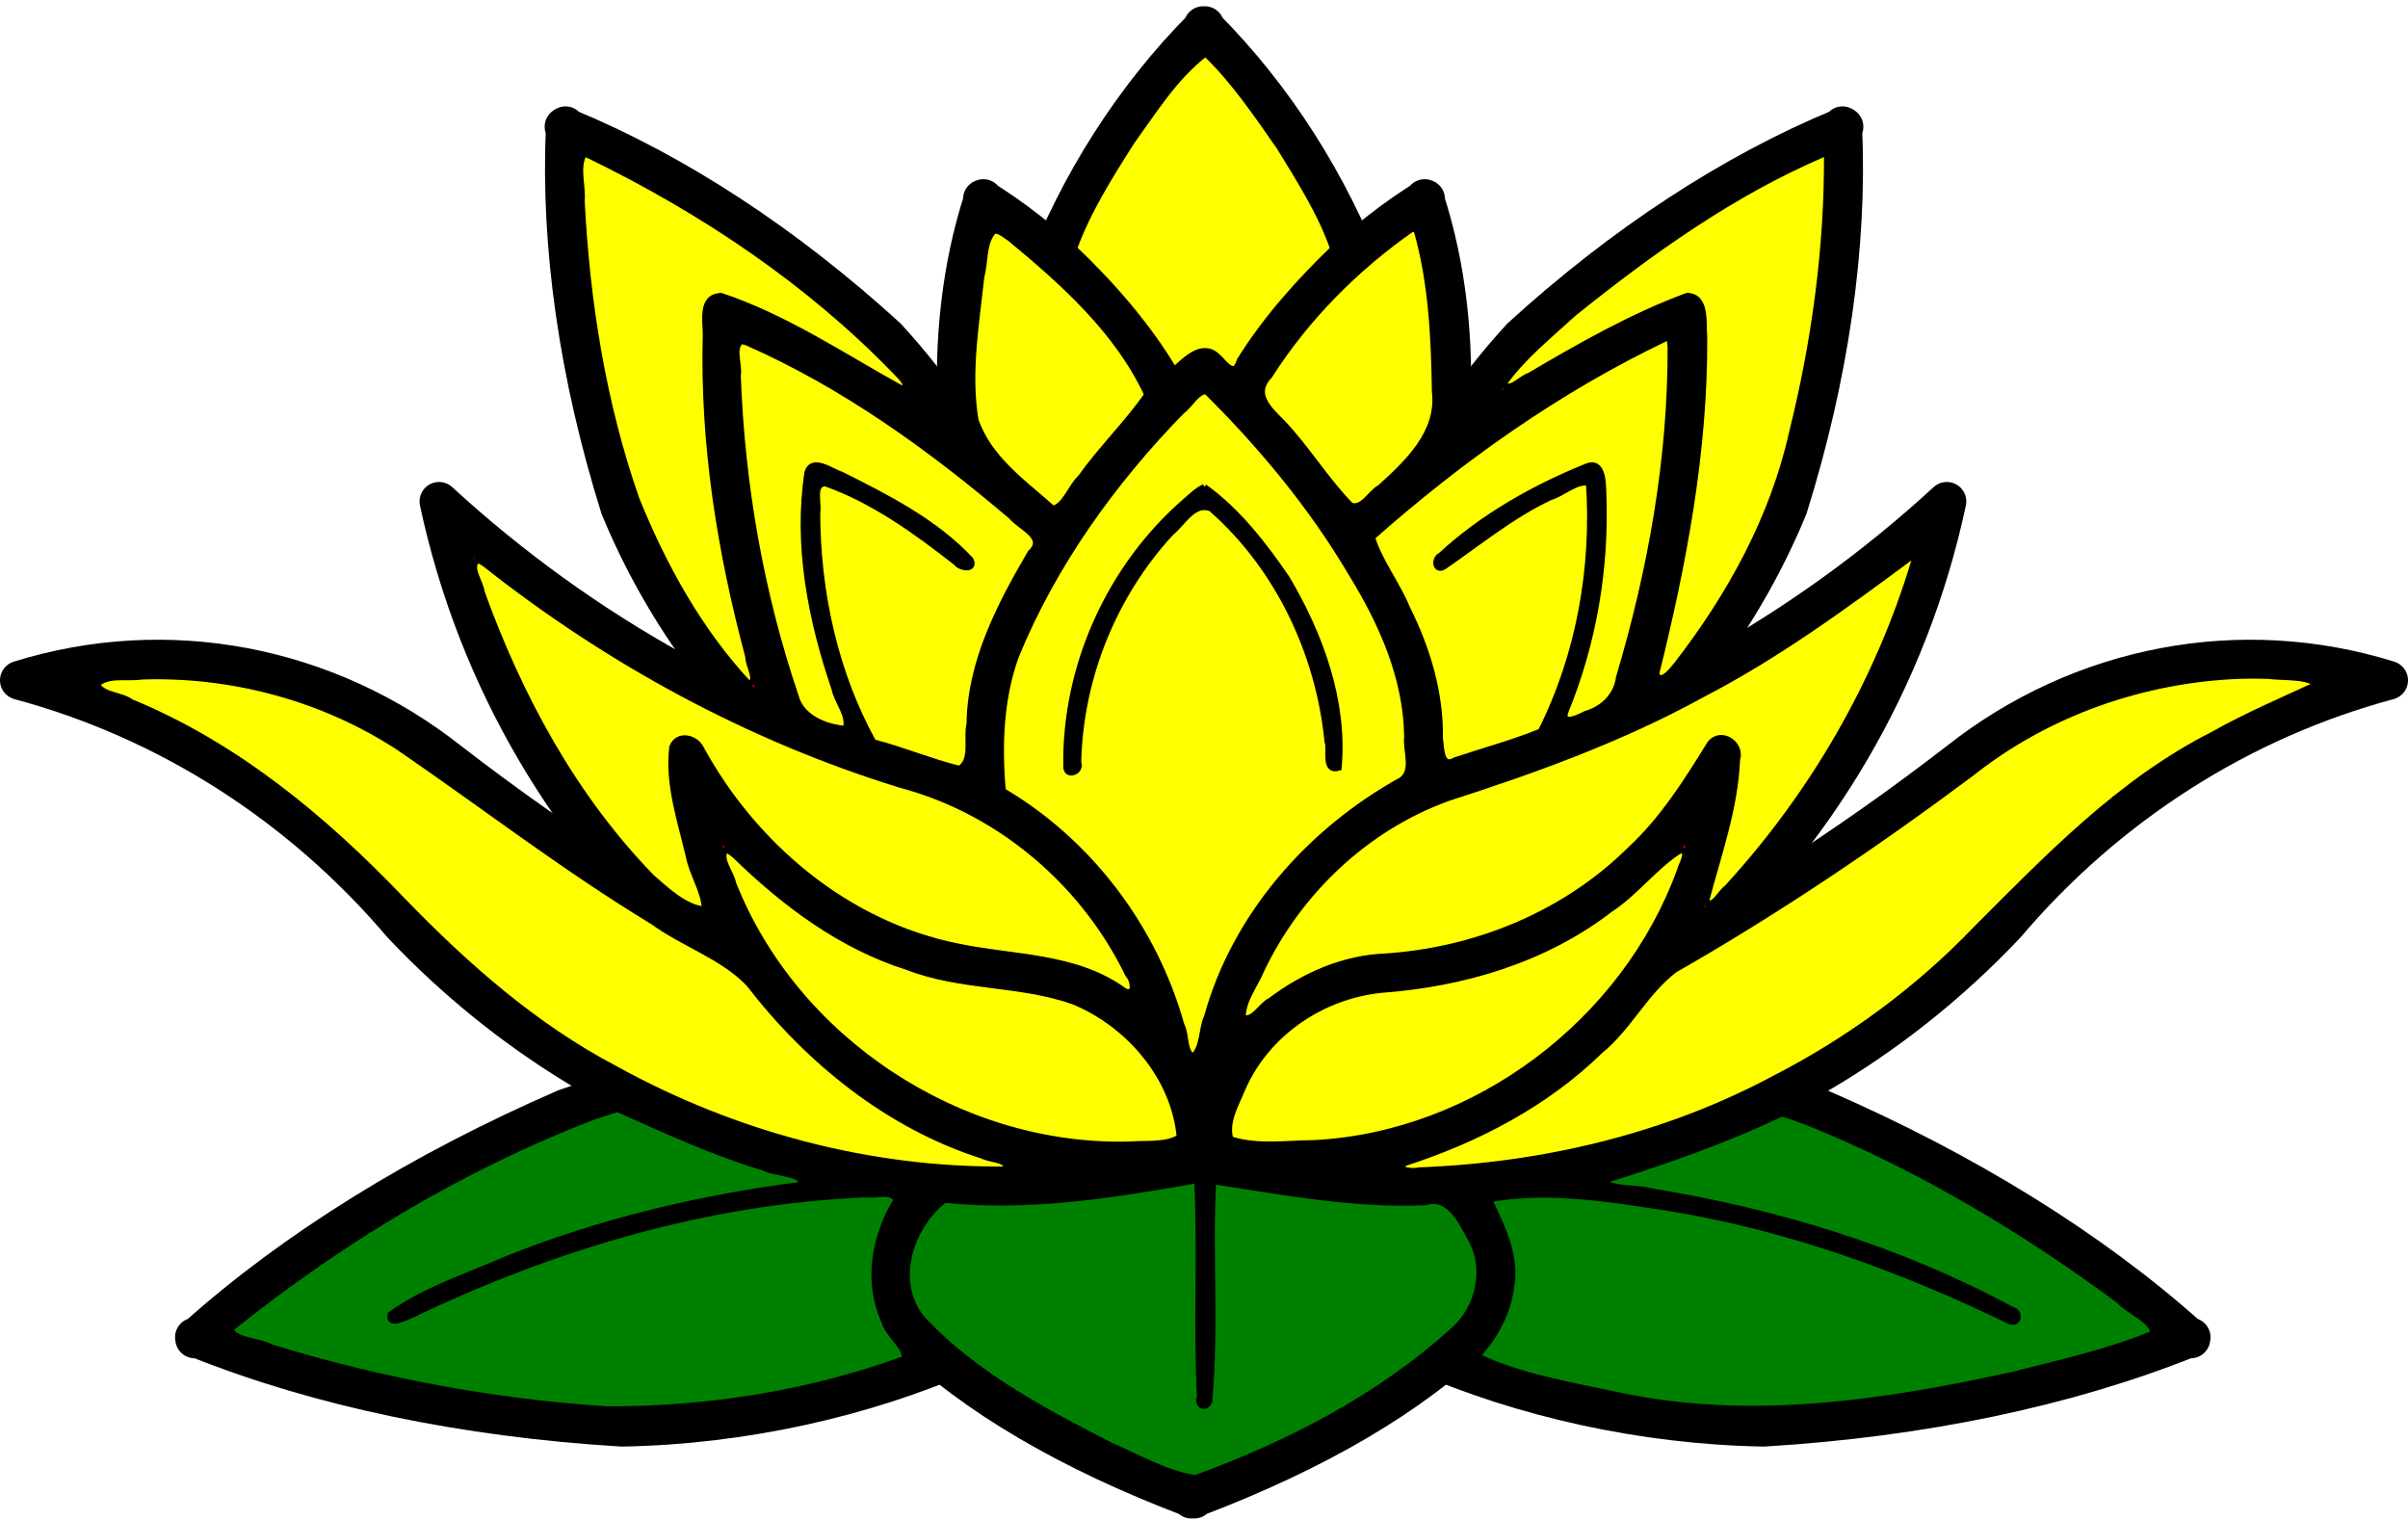
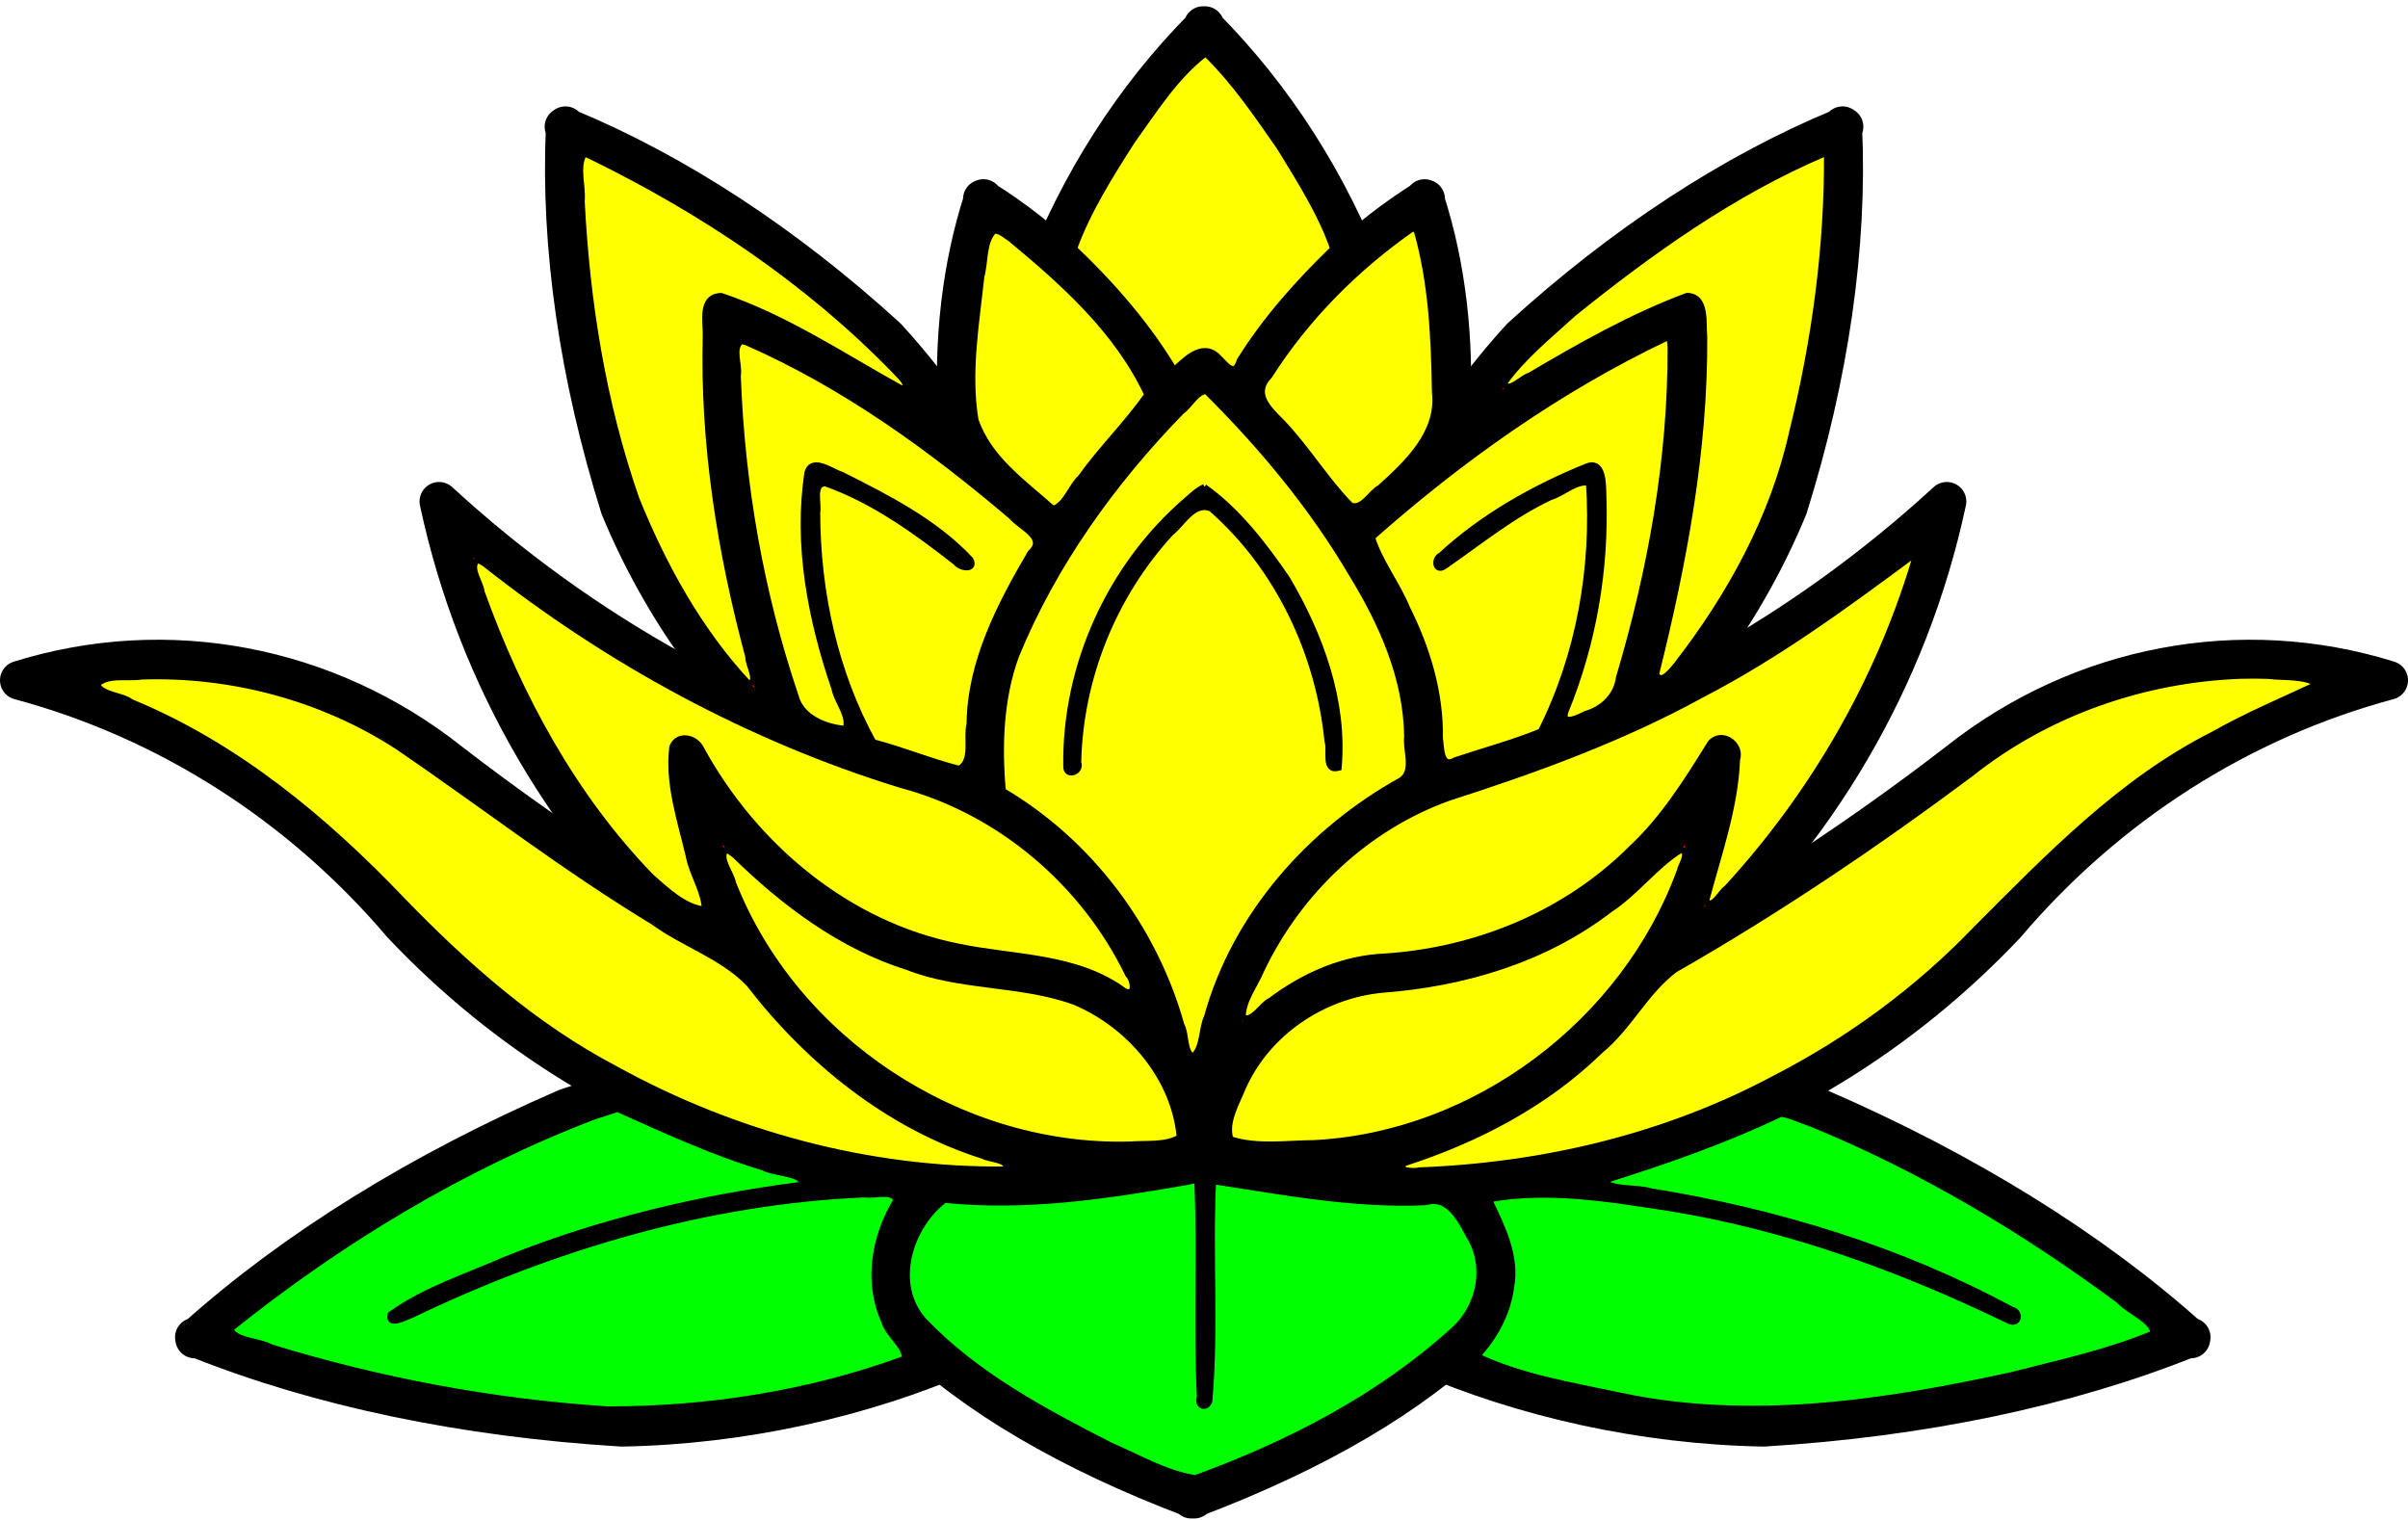
<svg xmlns="http://www.w3.org/2000/svg" xmlns:ns1="http://schemas.microsoft.com/visio/2003/SVGExtensions/" width="185.249" height="116.868" viewBox="0 0 185.249 116.868" xml:space="preserve" color-interpolation-filters="sRGB" class="st3" id="svg2" version="1.1">
-   <defs id="defs152" width="" height="" />
+   <defs id="defs152" />
  <ns1:documentProperties ns1:langID="1033" ns1:viewMarkup="false" />
  <style type="text/css" id="style6">
	
		.st1 {fill:#ff0000;stroke:#000000;stroke-linecap:round;stroke-linejoin:round;stroke-width:3}
		.st2 {stroke:#000000;stroke-linecap:round;stroke-linejoin:round;stroke-width:1.5}
		.st3 {fill:none;fill-rule:evenodd;font-size:12px;overflow:visible;stroke-linecap:square;stroke-miterlimit:3}
	
	</style>
-   <g ns1:mID="0" ns1:index="1" ns1:groupContext="foregroundPage" id="g8" transform="translate(-1.500388,-1.015974)">
+   <g id="g8" transform="translate(-1.500388,-1.015974)">
    <ns1:pageProperties ns1:drawingScale="1" ns1:pageScale="1" ns1:drawingUnits="19" ns1:shadowOffsetX="9" ns1:shadowOffsetY="-9" />
-     <g id="group185-1" transform="translate(3,-3)" ns1:mID="185" ns1:groupContext="group">
-       <g id="group186-2" ns1:mID="186" ns1:groupContext="group">
-         <g id="shape187-3" ns1:mID="187" ns1:groupContext="shape" transform="translate(13.4668,-5.53392)">
+     <g id="group185-1" transform="translate(3,-3)">
+       <g id="group186-2">
+         <g id="shape187-3" transform="translate(13.4668,-5.53392)">
          <path d="m 76.8,100.14 a 40.023,22.236 -170 0 0 43.91,19.19 88.702,49.281 -170 0 0 32.66,-6.82 l 0.2,0.03 -0.09,-0.08 0.11,-0.04 -0.2,-0.04 A 88.702,49.281 -170 0 0 125.03,94.81 40.023,22.236 -170 0 0 76.8,98.14 40.023,22.236 -10 0 0 28.56,94.81 88.702,49.281 -10 0 0 0.2,112.38 l -0.2,0.04 0.11,0.04 -0.09,0.08 0.2,-0.03 a 88.702,49.281 -10 0 0 32.66,6.82 40.023,22.236 -10 0 0 43.92,-19.19 z" class="st1" id="path21" />
        </g>
-         <g id="shape188-5" ns1:mID="188" ns1:groupContext="shape" transform="rotate(180,56.8005,103.084)">
+         <g id="shape188-5" transform="rotate(180,56.8005,103.084)">
          <path d="m 23.34,119.3 0.11,0.03 v -0.05 A 39.031,16.494 -180 0 0 45.19,99.69 86.505,36.555 -180 0 0 23.45,86.93 v -0.09 l -0.11,0.04 -0.11,-0.04 v 0.09 A 86.505,36.555 -180 0 0 1.49,99.69 39.031,16.494 -180 0 0 23.23,119.28 v 0.05 z" class="st1" id="path26" />
        </g>
-         <g id="group189-7" transform="translate(71.7065,-63.5198)" ns1:mID="189" ns1:groupContext="group">
-           <g id="shape190-8" ns1:mID="190" ns1:groupContext="shape" transform="translate(6.12252,-0.541362)">
+         <g id="group189-7" transform="translate(71.7065,-63.5198)">
+           <g id="shape190-8" transform="translate(6.12252,-0.541362)">
            <path d="m 13.3,119.29 0.06,0.04 v -0.07 A 22.236,25.016 -180 0 0 25.74,89.55 49.281,55.441 -180 0 0 13.36,70.19 v -0.13 l -0.06,0.06 -0.07,-0.06 v 0.13 A 49.281,55.441 -180 0 0 0.85,89.55 22.236,25.016 -180 0 0 13.23,119.26 v 0.07 z" class="st1" id="path34" />
          </g>
-           <g id="group191-10" ns1:mID="191" ns1:groupContext="group">
-             <g id="shape192-11" ns1:mID="192" ns1:groupContext="shape" transform="rotate(20,17.10113,162.1664)">
+           <g id="group191-10">
+             <g id="shape192-11" transform="rotate(20,17.10113,162.1664)">
              <path d="m 8.13,119.3 0.03,0.03 v -0.05 A 13.59,19.456 -180 0 0 15.73,96.17 30.119,43.12 -180 0 0 8.16,81.11 v -0.1 L 8.13,81.06 8.09,81.01 v 0.1 a 30.119,43.12 -180 0 0 -7.57,15.06 13.59,19.456 -180 0 0 7.57,23.11 v 0.05 z" class="st1" id="path42" />
            </g>
-             <g id="shape193-13" ns1:mID="193" ns1:groupContext="shape" transform="matrix(-0.9396926,0.3420201,0.3420201,0.9396926,-17.6585,3.9309)">
+             <g id="shape193-13" transform="matrix(-0.9396926,0.3420201,0.3420201,0.9396926,-17.6585,3.9309)">
              <path d="m 8.13,119.3 0.03,0.03 v -0.05 A 13.59,19.456 -180 0 0 15.73,96.17 30.119,43.12 -180 0 0 8.16,81.11 v -0.1 L 8.13,81.06 8.09,81.01 v 0.1 a 30.119,43.12 -180 0 0 -7.57,15.06 13.59,19.456 -180 0 0 7.57,23.11 v 0.05 z" class="st1" id="path47" />
            </g>
          </g>
        </g>
-         <g id="group194-15" transform="translate(41.9005,-47.9406)" ns1:mID="194" ns1:groupContext="group">
-           <g id="shape195-16" ns1:mID="195" ns1:groupContext="shape" transform="rotate(32.5,37.54276,202.8747)">
+         <g id="group194-15" transform="translate(41.9005,-47.9406)">
+           <g id="shape195-16" transform="rotate(32.5,37.54276,202.8747)">
            <path d="m 13,119.28 0.06,0.05 v -0.09 A 21.738,34.649 -180 0 0 25.17,78.08 48.177,76.792 -180 0 0 13.06,51.26 V 51.09 L 13,51.18 12.94,51.09 v 0.17 A 48.177,76.792 -180 0 0 0.83,78.08 21.738,34.649 -180 0 0 12.94,119.24 v 0.09 z" class="st1" id="path55" />
          </g>
-           <g id="shape196-18" ns1:mID="196" ns1:groupContext="shape" transform="matrix(-0.8433915,0.5372996,0.5372996,0.8433915,-16.4354,11.6002)">
+           <g id="shape196-18" transform="matrix(-0.8433915,0.5372996,0.5372996,0.8433915,-16.4354,11.6002)">
            <path d="m 13,119.28 0.06,0.05 v -0.09 A 21.738,34.649 -180 0 0 25.17,78.08 48.177,76.792 -180 0 0 13.06,51.26 V 51.09 L 13,51.18 12.94,51.09 v 0.17 A 48.177,76.792 -180 0 0 0.83,78.08 21.738,34.649 -180 0 0 12.94,119.24 v 0.09 z" class="st1" id="path60" />
          </g>
        </g>
-         <g id="group197-20" transform="translate(53.9308,-33.6847)" ns1:mID="197" ns1:groupContext="group">
-           <g id="shape198-21" ns1:mID="198" ns1:groupContext="shape" transform="rotate(32.5,25.51266,161.6013)">
+         <g id="group197-20" transform="translate(53.9308,-33.6847)">
+           <g id="shape198-21" transform="rotate(32.5,25.51266,161.6013)">
            <path d="m 13,119.28 0.06,0.05 v -0.09 A 21.738,34.649 -180 0 0 25.17,78.08 48.177,76.792 -180 0 0 13.06,51.26 V 51.09 L 13,51.18 12.94,51.09 v 0.17 A 48.177,76.792 -180 0 0 0.83,78.08 21.738,34.649 -180 0 0 12.94,119.24 v 0.09 z" class="st1" id="path68" />
          </g>
-           <g id="shape199-23" ns1:mID="199" ns1:groupContext="shape" transform="matrix(-0.8433915,0.5372996,0.5372996,0.8433915,-16.4354,11.6002)">
+           <g id="shape199-23" transform="matrix(-0.8433915,0.5372996,0.5372996,0.8433915,-16.4354,11.6002)">
            <path d="m 13,119.28 0.06,0.05 v -0.09 A 21.738,34.649 -180 0 0 25.17,78.08 48.177,76.792 -180 0 0 13.06,51.26 V 51.09 L 13,51.18 12.94,51.09 v 0.17 A 48.177,76.792 -180 0 0 0.83,78.08 21.738,34.649 -180 0 0 12.94,119.24 v 0.09 z" class="st1" id="path73" />
          </g>
        </g>
-         <g id="shape200-25" ns1:mID="200" ns1:groupContext="shape" transform="translate(74.1623,-31.2787)">
+         <g id="shape200-25" transform="translate(74.1623,-31.2787)">
          <path d="m 16.96,119.29 0.08,0.04 v -0.08 A 28.368,28.368 -180 0 0 32.84,85.56 62.872,62.872 -180 0 0 17.04,63.6 v -0.14 l -0.08,0.07 -0.08,-0.07 v 0.14 a 62.872,62.872 -180 0 0 -15.8,21.96 28.368,28.368 -180 0 0 15.8,33.69 v 0.08 z" class="st1" id="path78" />
        </g>
-         <g id="group201-27" transform="translate(32.2763,-25.9854)" ns1:mID="201" ns1:groupContext="group">
-           <g id="shape202-28" ns1:mID="202" ns1:groupContext="shape" transform="matrix(-0.9902681,0.1391731,0.1391731,0.9902681,105.288,-7.59207)">
+         <g id="group201-27" transform="translate(32.2763,-25.9854)">
+           <g id="shape202-28" transform="matrix(-0.9902681,0.1391731,0.1391731,0.9902681,105.288,-7.59207)">
            <path d="M 0,76.92 A 64.564,64.564 -180 0 0 63.28,119.27 28.549,28.549 -180 0 0 41.38,92.8 94.188,94.188 0 0 1 0,76.92 Z" class="st1" id="path86" />
          </g>
-           <g id="shape203-30" ns1:mID="203" ns1:groupContext="shape" transform="rotate(8,59.63873,72.754)">
+           <g id="shape203-30" transform="rotate(8,59.63873,72.754)">
            <path d="M 0,76.92 A 64.564,64.564 -180 0 0 63.28,119.27 28.549,28.549 -180 0 0 41.38,92.8 94.188,94.188 0 0 1 0,76.92 Z" class="st1" id="path91" />
          </g>
        </g>
-         <g id="shape204-32" ns1:mID="204" ns1:groupContext="shape" transform="translate(0,-24.0605)">
+         <g id="shape204-32" transform="translate(0,-24.0605)">
          <path d="m 0,80.41 a 58.965,61.732 0 0 1 29.42,18.77 64.832,67.873 -180 0 0 61.7,18.15 64.832,67.873 -180 0 0 61.71,-18.15 58.965,61.732 0 0 1 29.42,-18.77 37.27,39.018 -180 0 0 -33.09,6.26 A 182.638,191.206 0 0 1 91.13,116.61 182.638,191.206 0 0 1 33.09,86.67 37.27,39.018 -180 0 0 0,80.41 Z" class="st1" id="path96" />
        </g>
-         <g id="group205-34" transform="translate(51.3048,-25.9854)" ns1:mID="205" ns1:groupContext="group">
-           <g id="shape206-35" ns1:mID="206" ns1:groupContext="shape" transform="translate(40.1811)">
+         <g id="group205-34" transform="translate(51.3048,-25.9854)">
+           <g id="shape206-35" transform="translate(40.1811)">
            <path d="M 0,118.79 A 14.623,14.623 89.67 0 1 13.23,104.83 30.349,30.349 -89.66 0 0 39.46,87.99 33.547,33.547 0 0 1 0,118.79 Z" class="st1" id="path104" />
          </g>
-           <g id="shape207-37" ns1:mID="207" ns1:groupContext="shape" transform="matrix(-1,0,0,1,39.4593,0)">
+           <g id="shape207-37" transform="matrix(-1,0,0,1,39.4593,0)">
            <path d="M 0,118.79 A 14.623,14.623 89.67 0 1 13.23,104.83 30.349,30.349 -89.66 0 0 39.46,87.99 33.547,33.547 0 0 1 0,118.79 Z" class="st1" id="path109" />
          </g>
        </g>
      </g>
-       <g id="group208-39" transform="translate(28.9688,-7.59375)" ns1:mID="208" ns1:groupContext="group">
-         <g id="shape209-40" ns1:mID="209" ns1:groupContext="shape" transform="rotate(90,40.9217,140.5593)">
+       <g id="group208-39" transform="translate(28.9688,-7.59375)">
+         <g id="shape209-40" transform="rotate(90,40.9217,140.5593)">
          <path d="M 0,119.33 H 19.69" class="st2" id="path117" />
        </g>
-         <g id="group210-43" transform="translate(0,-6.46875)" ns1:mID="210" ns1:groupContext="group">
-           <g id="shape211-44" ns1:mID="211" ns1:groupContext="shape" transform="rotate(13.6713,83.57552,459.1556)">
+         <g id="group210-43" transform="translate(0,-6.46875)">
+           <g id="shape211-44" transform="rotate(13.6713,83.57552,459.1556)">
            <path d="m 0,119.33 a 89.259,89.259 0 0 1 42.84,0" class="st2" id="path125" />
          </g>
-           <g id="shape212-47" ns1:mID="212" ns1:groupContext="shape" transform="matrix(-0.9716676,0.2363515,0.2363515,0.9716676,13.4223,-6.74423)">
+           <g id="shape212-47" transform="matrix(-0.9716676,0.2363515,0.2363515,0.9716676,13.4223,-6.74423)">
            <path d="m 0,119.33 a 89.259,89.259 0 0 1 42.84,0" class="st2" id="path130" />
          </g>
        </g>
-         <g id="shape213-50" ns1:mID="213" ns1:groupContext="shape" transform="translate(52.0301,-48.6562)">
+         <g id="shape213-50" transform="translate(52.0301,-48.6562)">
          <path d="m 0,119.33 a 26.378,26.378 0 0 1 10.13,-21.1 27.524,27.524 88.06 0 1 10.12,20.84" class="st2" id="path135" />
        </g>
-         <g id="group214-53" transform="translate(31.8791,-49.7812)" ns1:mID="214" ns1:groupContext="group">
-           <g id="shape215-54" ns1:mID="215" ns1:groupContext="shape" transform="translate(48.5156)">
+         <g id="group214-53" transform="translate(31.8791,-49.7812)">
+           <g id="shape215-54" transform="translate(48.5156)">
            <path d="m 0,104.7 a 39.094,39.094 90.27 0 1 11.81,-7.17 35.8,35.8 89.6 0 1 -4.5,21.8" class="st2" id="path143" />
          </g>
-           <g id="shape216-57" ns1:mID="216" ns1:groupContext="shape" transform="matrix(-1,0,0,1,12.0388,0)">
+           <g id="shape216-57" transform="matrix(-1,0,0,1,12.0388,0)">
            <path d="m 0,104.7 a 39.094,39.094 90.27 0 1 11.81,-7.17 35.8,35.8 89.6 0 1 -4.5,21.8" class="st2" id="path148" />
          </g>
        </g>
      </g>
    </g>
  </g>
  <path style="fill:#ffff00;fill-rule:evenodd;stroke:#000000;stroke-width:0.472" d="m 92.652,4.175 c -2.28,1.772 -3.876,4.336 -5.558,6.666 -1.682,2.631 -3.419,5.393 -4.468,8.28 2.92,2.782 5.644,5.9 7.702,9.347 0.807,-0.716 2.1,-2.126 3.265,-1.095 0.61,0.521 1.366,1.803 1.785,0.363 1.982,-3.177 4.5,-6.002 7.192,-8.599 C 101.628,16.409 99.966,13.801 98.428,11.297 96.707,8.836 94.998,6.296 92.845,4.198 92.785,4.169 92.717,4.162 92.652,4.175 Z" id="path337" />
  <path style="fill:#ffff00;fill-rule:evenodd;stroke:#000000;stroke-width:0.472" d="m 44.907,11.862 c -0.579,1.022 -0.052,2.464 -0.161,3.618 0.396,7.765 1.636,15.557 4.206,22.91 2.078,5.14 4.832,10.134 8.624,14.203 0.859,-0.111 -0.058,-1.494 -0.002,-2.072 -2.164,-8.07 -3.493,-16.367 -3.276,-24.743 0.016,-1.057 -0.419,-2.962 1.18,-3.006 4.949,1.655 9.325,4.606 13.862,7.115 0.886,-0.133 -0.269,-1.094 -0.521,-1.39 C 62.136,21.609 54.021,16.2 45.422,12.002 45.256,11.955 45.094,11.805 44.907,11.862 Z" id="path339" />
  <path style="fill:#ffff00;fill-rule:evenodd;stroke:#000000;stroke-width:0.472" d="m 140.328,11.823 c -7.037,3.002 -13.338,7.509 -19.273,12.283 -1.862,1.705 -3.902,3.334 -5.367,5.394 0.391,0.753 1.407,-0.465 1.972,-0.59 3.902,-2.304 7.893,-4.568 12.131,-6.145 1.533,0.032 1.208,2.121 1.313,3.14 0.052,8.776 -1.585,17.449 -3.7,25.935 0.359,0.918 1.264,-0.317 1.588,-0.7 4.103,-5.294 7.419,-11.301 8.883,-17.883 1.737,-6.985 2.724,-14.231 2.681,-21.402 l -0.199,-0.042 z" id="path341" />
  <path style="fill:#ffff00;fill-rule:evenodd;stroke:#000000;stroke-width:0.472" d="m 128.143,26.018 c -8.254,3.937 -15.765,9.262 -22.599,15.311 0.567,1.865 1.93,3.588 2.7,5.459 1.553,3.11 2.582,6.51 2.526,10.021 0.11,0.687 0.045,2.361 1.192,1.677 2.188,-0.734 4.461,-1.342 6.578,-2.209 2.96,-5.887 4.145,-12.592 3.703,-19.133 -0.974,-0.225 -2.01,0.821 -2.972,1.096 -2.954,1.386 -5.483,3.474 -8.145,5.308 -0.688,0.49 -0.853,-0.55 -0.275,-0.821 3.225,-2.975 7.129,-5.173 11.178,-6.822 1.332,-0.564 1.287,1.345 1.314,2.146 0.216,5.731 -0.768,11.462 -2.945,16.752 -0.274,1.078 1.145,0.348 1.595,0.119 1.332,-0.385 2.378,-1.397 2.562,-2.809 2.458,-8.249 4.005,-16.833 3.97,-25.454 -0.056,-0.218 0.035,-0.777 -0.382,-0.641 z" id="path343" />
  <path style="fill:#ffff00;fill-rule:evenodd;stroke:#000000;stroke-width:0.472" d="m 108.64,17.585 c -4.319,3.008 -8.149,6.86 -10.986,11.314 -1.332,1.381 -0.092,2.53 0.956,3.58 1.92,2.006 3.366,4.438 5.298,6.412 0.923,0.348 1.536,-0.995 2.257,-1.365 2.12,-1.914 4.594,-4.229 4.229,-7.375 -0.067,-4.125 -0.251,-8.348 -1.377,-12.331 -0.07,-0.138 -0.207,-0.269 -0.376,-0.235 z" id="path345" />
  <path style="fill:#ffff00;fill-rule:evenodd;stroke:#000000;stroke-width:0.472" d="m 76.488,17.724 c -0.877,0.835 -0.671,2.427 -0.999,3.551 -0.386,3.641 -1.053,7.384 -0.45,11.027 1.01,2.992 3.718,4.843 5.968,6.85 0.994,-0.291 1.367,-1.708 2.132,-2.404 1.575,-2.225 3.613,-4.193 5.126,-6.388 -2.284,-4.903 -6.442,-8.62 -10.539,-12.01 -0.38,-0.24 -0.765,-0.618 -1.239,-0.626 z" id="path347" />
  <path style="fill:#ffff00;fill-rule:evenodd;stroke:#000000;stroke-width:0.472" d="m 57.006,26.249 c -0.718,0.535 -0.095,1.843 -0.252,2.637 0.305,8.372 1.754,16.72 4.446,24.656 0.423,1.683 2.324,2.414 3.858,2.535 0.365,-0.999 -0.663,-2.093 -0.854,-3.096 -1.812,-5.31 -2.94,-11.037 -2.08,-16.64 0.381,-1.21 1.874,-0.033 2.603,0.175 3.533,1.777 7.188,3.62 9.924,6.539 0.429,0.82 -0.787,0.668 -1.095,0.213 -3.08,-2.406 -6.347,-4.782 -10.055,-6.092 -1.05,0.007 -0.483,1.622 -0.638,2.264 0.02,6.121 1.359,12.306 4.321,17.668 2.232,0.572 4.411,1.49 6.623,2.042 1.113,-0.645 0.505,-2.393 0.786,-3.445 0.048,-4.771 2.328,-9.131 4.682,-13.161 1.308,-1.204 -0.742,-1.953 -1.447,-2.805 -6.198,-5.271 -12.904,-10.121 -20.382,-13.404 -0.142,-0.044 -0.288,-0.096 -0.439,-0.086 z" id="path349" />
  <path style="fill:#ffff00;fill-rule:evenodd;stroke:#000000;stroke-width:0.472" d="m 90.883,31.65 c -5.294,5.44 -9.841,11.76 -12.727,18.808 -1.205,3.299 -1.317,6.96 -1.012,10.392 6.683,3.941 11.648,10.54 13.735,18.004 0.404,0.737 0.163,1.974 0.877,2.455 0.831,-0.685 0.659,-2.139 1.109,-3.098 2.165,-7.813 7.926,-14.307 14.949,-18.193 1.034,-0.731 0.314,-2.298 0.445,-3.346 -0.058,-4.512 -1.929,-8.707 -4.248,-12.49 -3.058,-5.197 -6.936,-9.859 -11.207,-14.099 -0.759,0.013 -1.299,1.159 -1.922,1.567 z m 1.767,5.823 c 2.566,1.824 4.581,4.459 6.34,7.019 2.575,4.346 4.449,9.457 3.988,14.567 -1.179,0.326 -0.598,-1.422 -0.849,-2.036 -0.672,-6.773 -3.801,-13.395 -8.943,-17.899 -1.33,-0.595 -2.225,1.168 -3.109,1.855 -4.415,4.793 -6.989,11.165 -7.135,17.682 0.289,0.715 -0.931,1.135 -0.908,0.298 -0.115,-7.72 3.356,-15.365 9.182,-20.412 0.451,-0.385 0.887,-0.831 1.435,-1.075 z" id="path351" />
  <path style="fill:#ffff00;fill-rule:evenodd;stroke:#000000;stroke-width:0.472" d="m 36.704,43.094 c -0.663,0.581 0.28,1.719 0.341,2.445 2.895,8.038 7.084,15.784 13.074,21.941 1.177,1.026 2.529,2.337 4.107,2.5 -0.012,-1.373 -0.981,-2.74 -1.239,-4.145 -0.648,-2.738 -1.61,-5.551 -1.264,-8.365 0.417,-1.063 1.806,-0.75 2.225,0.163 4.094,7.478 11.251,13.492 19.721,15.179 4.321,0.915 9.108,0.697 12.827,3.43 0.922,0.455 0.71,-0.869 0.302,-1.268 C 83.381,67.899 76.879,62.374 69.259,60.363 57.635,56.776 46.787,50.876 37.268,43.34 c -0.175,-0.097 -0.352,-0.248 -0.564,-0.246 z" id="path353" />
  <path style="fill:#ffff00;fill-rule:evenodd;stroke:#000000;stroke-width:0.472" d="m 55.794,65.399 c -0.501,0.712 0.458,1.751 0.592,2.531 4.773,12.13 17.523,20.489 30.544,20.118 1.26,-0.097 2.786,0.096 3.832,-0.554 -0.411,-4.635 -3.918,-8.688 -8.127,-10.441 -4.159,-1.489 -8.716,-1.054 -12.838,-2.673 -5.098,-1.6 -9.468,-4.891 -13.26,-8.59 -0.227,-0.14 -0.447,-0.429 -0.743,-0.391 z" id="path355" />
  <path style="fill:#ffff00;fill-rule:evenodd;stroke:#000000;stroke-width:0.472" d="m 10.904,52.038 c -1.092,0.184 -2.636,-0.227 -3.449,0.618 0.433,0.863 1.884,0.79 2.634,1.36 8.068,3.322 14.876,8.975 20.84,15.224 4.868,5.026 10.17,9.725 16.405,12.992 9.126,5.043 19.569,7.842 29.997,7.737 C 77.769,89.188 76.111,89.206 75.626,88.916 68.394,86.625 62.218,81.639 57.616,75.667 55.563,73.535 52.605,72.628 50.24,70.898 43.465,66.799 37.197,61.947 30.669,57.479 24.848,53.682 17.841,51.808 10.904,52.038 Z" id="path357" />
  <path style="fill:#ffff00;fill-rule:evenodd;stroke:#000000;stroke-width:0.472" d="m 146.998,42.851 c -5.158,3.828 -10.375,7.635 -16.095,10.591 -6.158,3.385 -12.779,5.78 -19.449,7.925 -6.334,2.271 -11.524,7.188 -14.414,13.235 -0.485,1.188 -1.475,2.383 -1.435,3.693 0.833,0.313 1.426,-0.987 2.145,-1.318 2.571,-1.932 5.606,-3.269 8.844,-3.395 6.988,-0.464 13.84,-3.268 18.835,-8.233 2.524,-2.335 4.359,-5.271 6.148,-8.162 0.841,-1.023 2.442,0.039 2.053,1.245 -0.156,3.777 -1.456,7.337 -2.398,10.933 0.581,0.571 1.151,-0.763 1.616,-1.042 6.603,-7.183 11.628,-15.847 14.436,-25.198 0.06,-0.183 -0.138,-0.315 -0.286,-0.274 z" id="path359" />
  <path style="fill:#ffff00;fill-rule:evenodd;stroke:#000000;stroke-width:0.472" d="m 129.307,65.374 c -2.004,1.247 -3.468,3.293 -5.473,4.595 -5.031,3.871 -11.283,5.702 -17.518,6.168 -4.573,0.447 -8.816,3.295 -10.703,7.526 -0.486,1.212 -1.377,2.654 -0.957,3.978 2.028,0.672 4.323,0.313 6.447,0.3 12.427,-0.648 23.882,-9.296 28.135,-20.958 0.058,-0.393 0.833,-1.475 0.068,-1.61 z" id="path361" />
  <path style="fill:#ffff00;fill-rule:evenodd;stroke:#000000;stroke-width:0.472" d="m 172.403,51.982 c -7.49,0.266 -14.901,2.845 -20.781,7.527 -7.309,5.453 -14.869,10.555 -22.782,15.079 -2.275,1.708 -3.519,4.429 -5.732,6.23 -4.197,4.099 -9.497,6.854 -15.042,8.646 -0.773,0.611 0.702,0.693 1.116,0.573 9.498,-0.355 18.966,-2.58 27.373,-7.086 5.739,-2.952 10.986,-6.81 15.455,-11.469 5.561,-5.567 11.124,-11.367 18.234,-14.964 2.59,-1.467 5.375,-2.641 8.038,-3.885 -0.938,-0.665 -2.548,-0.488 -3.783,-0.643 -0.698,-0.029 -1.398,-0.027 -2.096,-0.008 z" id="path363" />
-   <g id="leaved" transform="translate(-1.500388,-1.015974)">
-     <path style="fill:#008000;fill-rule:evenodd;stroke:#000000;stroke-width:0.629" d="m 184.694,115.577 c -5.891,2.817 -12.109,4.971 -18.294,6.899 1.085,0.998 3.351,0.613 4.893,1.067 12.882,2.085 25.553,5.936 37.048,12.151 0.926,0.183 0.802,1.51 -0.177,1.174 -11.048,-5.367 -22.729,-9.627 -34.894,-11.603 -6.104,-0.931 -12.442,-2.021 -18.556,-0.902 1.32,2.77 2.882,5.791 2.279,9.026 -0.346,2.679 -1.704,5.142 -3.507,7.067 4.521,2.164 9.714,2.987 14.636,4.042 13.326,2.838 27.08,0.784 40.21,-2.095 4.899,-1.253 9.891,-2.322 14.57,-4.279 -0.084,-1.391 -2.519,-2.231 -3.54,-3.381 -9.75,-7.217 -20.279,-13.517 -31.522,-18.114 -1.046,-0.337 -2.075,-0.872 -3.147,-1.052 z" id="path365" transform="scale(0.7500009)" />
-     <path style="fill:#008000;fill-rule:evenodd;stroke:#000000;stroke-width:0.629" d="m 123.501,122.625 c -8.108,1.421 -16.378,2.637 -24.621,1.788 -3.581,2.767 -5.42,8.569 -2.202,12.324 5.343,5.658 12.382,9.375 19.235,12.889 2.841,1.201 5.652,2.902 8.718,3.343 9.544,-3.479 18.83,-8.257 26.403,-15.114 2.753,-2.389 3.627,-6.607 1.655,-9.761 -0.883,-1.632 -2.138,-4.157 -4.421,-3.439 -7.33,0.351 -14.666,-1.059 -21.84,-2.155 -0.38,7.468 0.282,15.065 -0.389,22.544 -0.256,0.857 -1.298,0.569 -0.954,-0.399 -0.371,-7.376 0.075,-14.836 -0.271,-22.168 -0.428,-0.138 -0.879,0.125 -1.313,0.146 z" id="path436" transform="scale(0.7500009)" />
-     <path style="fill:#008000;fill-rule:evenodd;stroke:#000000;stroke-width:0.629" d="m 62.957,115.859 c -13.512,5.173 -26.061,12.745 -37.329,21.792 0.374,1.261 2.94,1.205 4.183,1.903 11.175,3.443 22.779,5.6 34.445,6.363 10.385,0.021 20.818,-1.616 30.58,-5.199 0.059,-1.325 -1.774,-2.452 -2.16,-3.928 -1.792,-4.003 -0.967,-8.687 1.292,-12.35 -0.46,-1.091 -2.283,-0.395 -3.242,-0.584 -16.168,0.681 -31.947,5.381 -46.48,12.356 -0.544,0.205 -2.503,1.252 -2.171,-0.03 3.531,-2.544 7.86,-3.899 11.846,-5.66 9.725,-3.903 19.994,-6.327 30.376,-7.649 0.156,-1.232 -2.859,-1.125 -4.033,-1.787 -5.146,-1.541 -10.043,-3.812 -14.915,-5.994 -0.798,0.256 -1.595,0.512 -2.393,0.769 z" id="path438" transform="scale(0.7500009)" />
+   <g id="leaved" transform="translate(-1.500388,-1.015974)" style="fill:#00ff00">
+     <path style="fill-rule:evenodd;stroke:#000000;stroke-width:0.629" d="m 184.694,115.577 c -5.891,2.817 -12.109,4.971 -18.294,6.899 1.085,0.998 3.351,0.613 4.893,1.067 12.882,2.085 25.553,5.936 37.048,12.151 0.926,0.183 0.802,1.51 -0.177,1.174 -11.048,-5.367 -22.729,-9.627 -34.894,-11.603 -6.104,-0.931 -12.442,-2.021 -18.556,-0.902 1.32,2.77 2.882,5.791 2.279,9.026 -0.346,2.679 -1.704,5.142 -3.507,7.067 4.521,2.164 9.714,2.987 14.636,4.042 13.326,2.838 27.08,0.784 40.21,-2.095 4.899,-1.253 9.891,-2.322 14.57,-4.279 -0.084,-1.391 -2.519,-2.231 -3.54,-3.381 -9.75,-7.217 -20.279,-13.517 -31.522,-18.114 -1.046,-0.337 -2.075,-0.872 -3.147,-1.052 z" id="path365" transform="scale(0.7500009)" />
+     <path style="fill-rule:evenodd;stroke:#000000;stroke-width:0.629" d="m 123.501,122.625 c -8.108,1.421 -16.378,2.637 -24.621,1.788 -3.581,2.767 -5.42,8.569 -2.202,12.324 5.343,5.658 12.382,9.375 19.235,12.889 2.841,1.201 5.652,2.902 8.718,3.343 9.544,-3.479 18.83,-8.257 26.403,-15.114 2.753,-2.389 3.627,-6.607 1.655,-9.761 -0.883,-1.632 -2.138,-4.157 -4.421,-3.439 -7.33,0.351 -14.666,-1.059 -21.84,-2.155 -0.38,7.468 0.282,15.065 -0.389,22.544 -0.256,0.857 -1.298,0.569 -0.954,-0.399 -0.371,-7.376 0.075,-14.836 -0.271,-22.168 -0.428,-0.138 -0.879,0.125 -1.313,0.146 z" id="path436" transform="scale(0.7500009)" />
+     <path style="fill-rule:evenodd;stroke:#000000;stroke-width:0.629" d="m 62.957,115.859 c -13.512,5.173 -26.061,12.745 -37.329,21.792 0.374,1.261 2.94,1.205 4.183,1.903 11.175,3.443 22.779,5.6 34.445,6.363 10.385,0.021 20.818,-1.616 30.58,-5.199 0.059,-1.325 -1.774,-2.452 -2.16,-3.928 -1.792,-4.003 -0.967,-8.687 1.292,-12.35 -0.46,-1.091 -2.283,-0.395 -3.242,-0.584 -16.168,0.681 -31.947,5.381 -46.48,12.356 -0.544,0.205 -2.503,1.252 -2.171,-0.03 3.531,-2.544 7.86,-3.899 11.846,-5.66 9.725,-3.903 19.994,-6.327 30.376,-7.649 0.156,-1.232 -2.859,-1.125 -4.033,-1.787 -5.146,-1.541 -10.043,-3.812 -14.915,-5.994 -0.798,0.256 -1.595,0.512 -2.393,0.769 z" id="path438" transform="scale(0.7500009)" />
  </g>
</svg>
